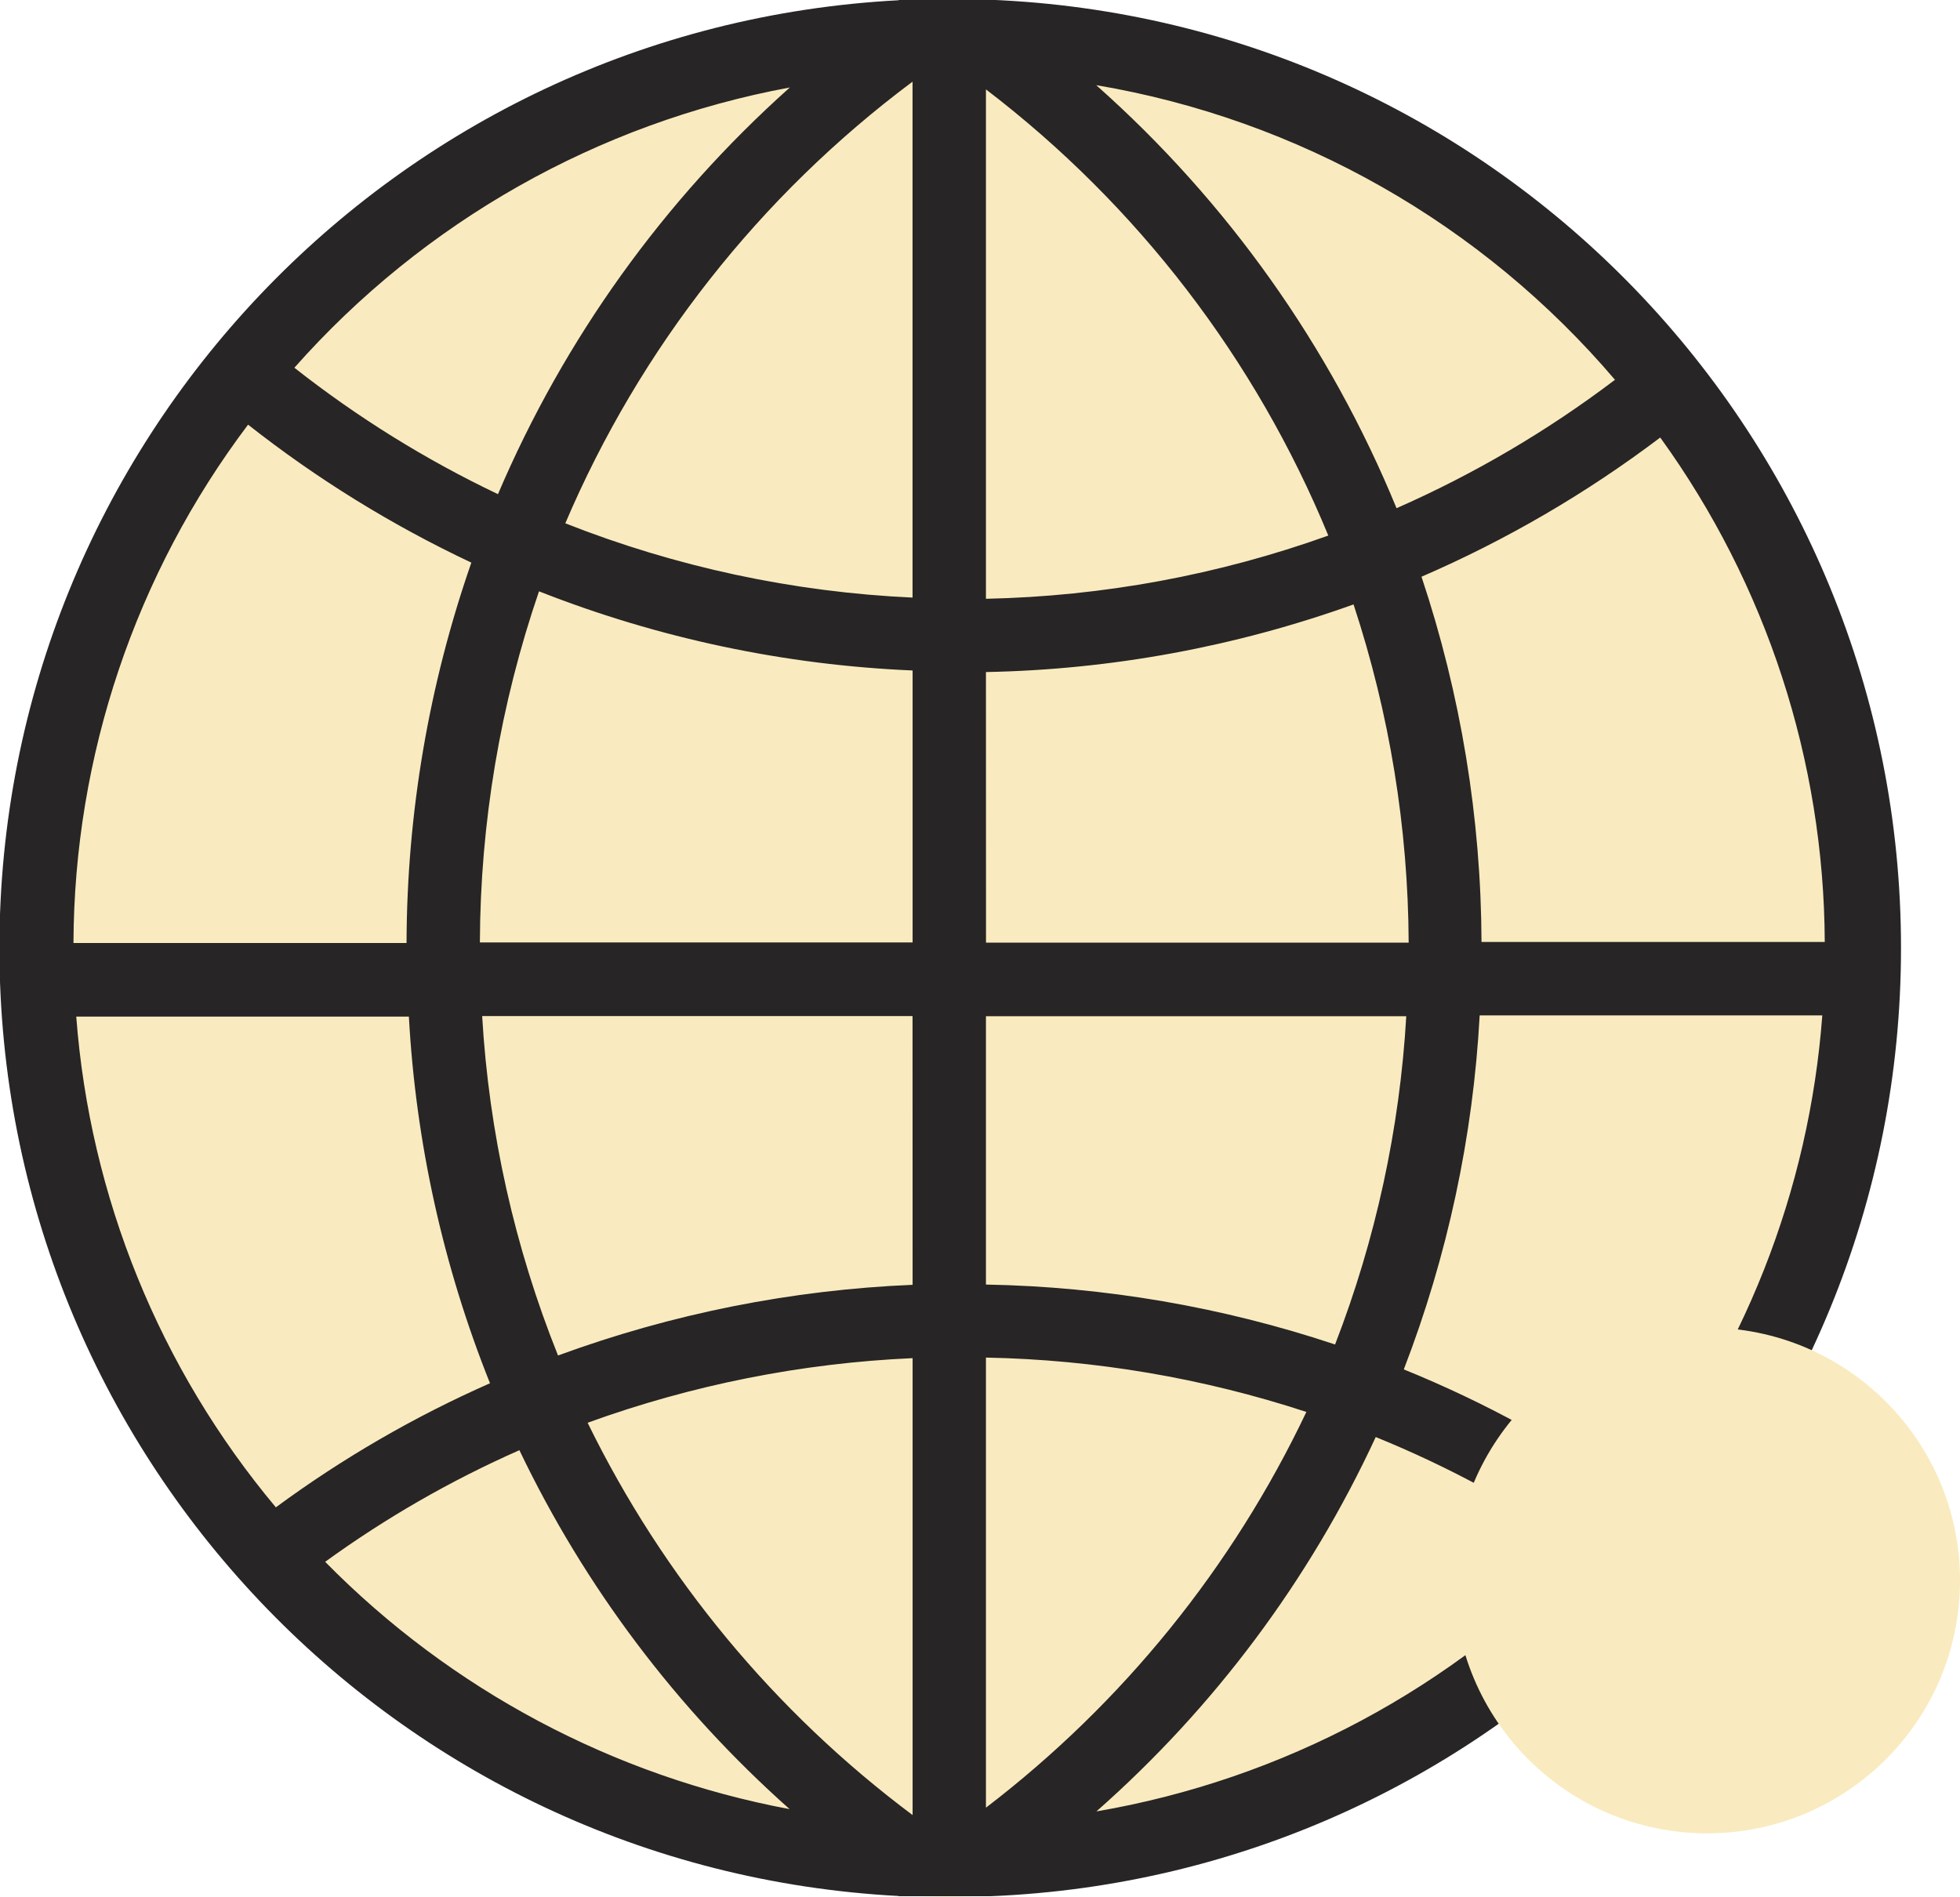
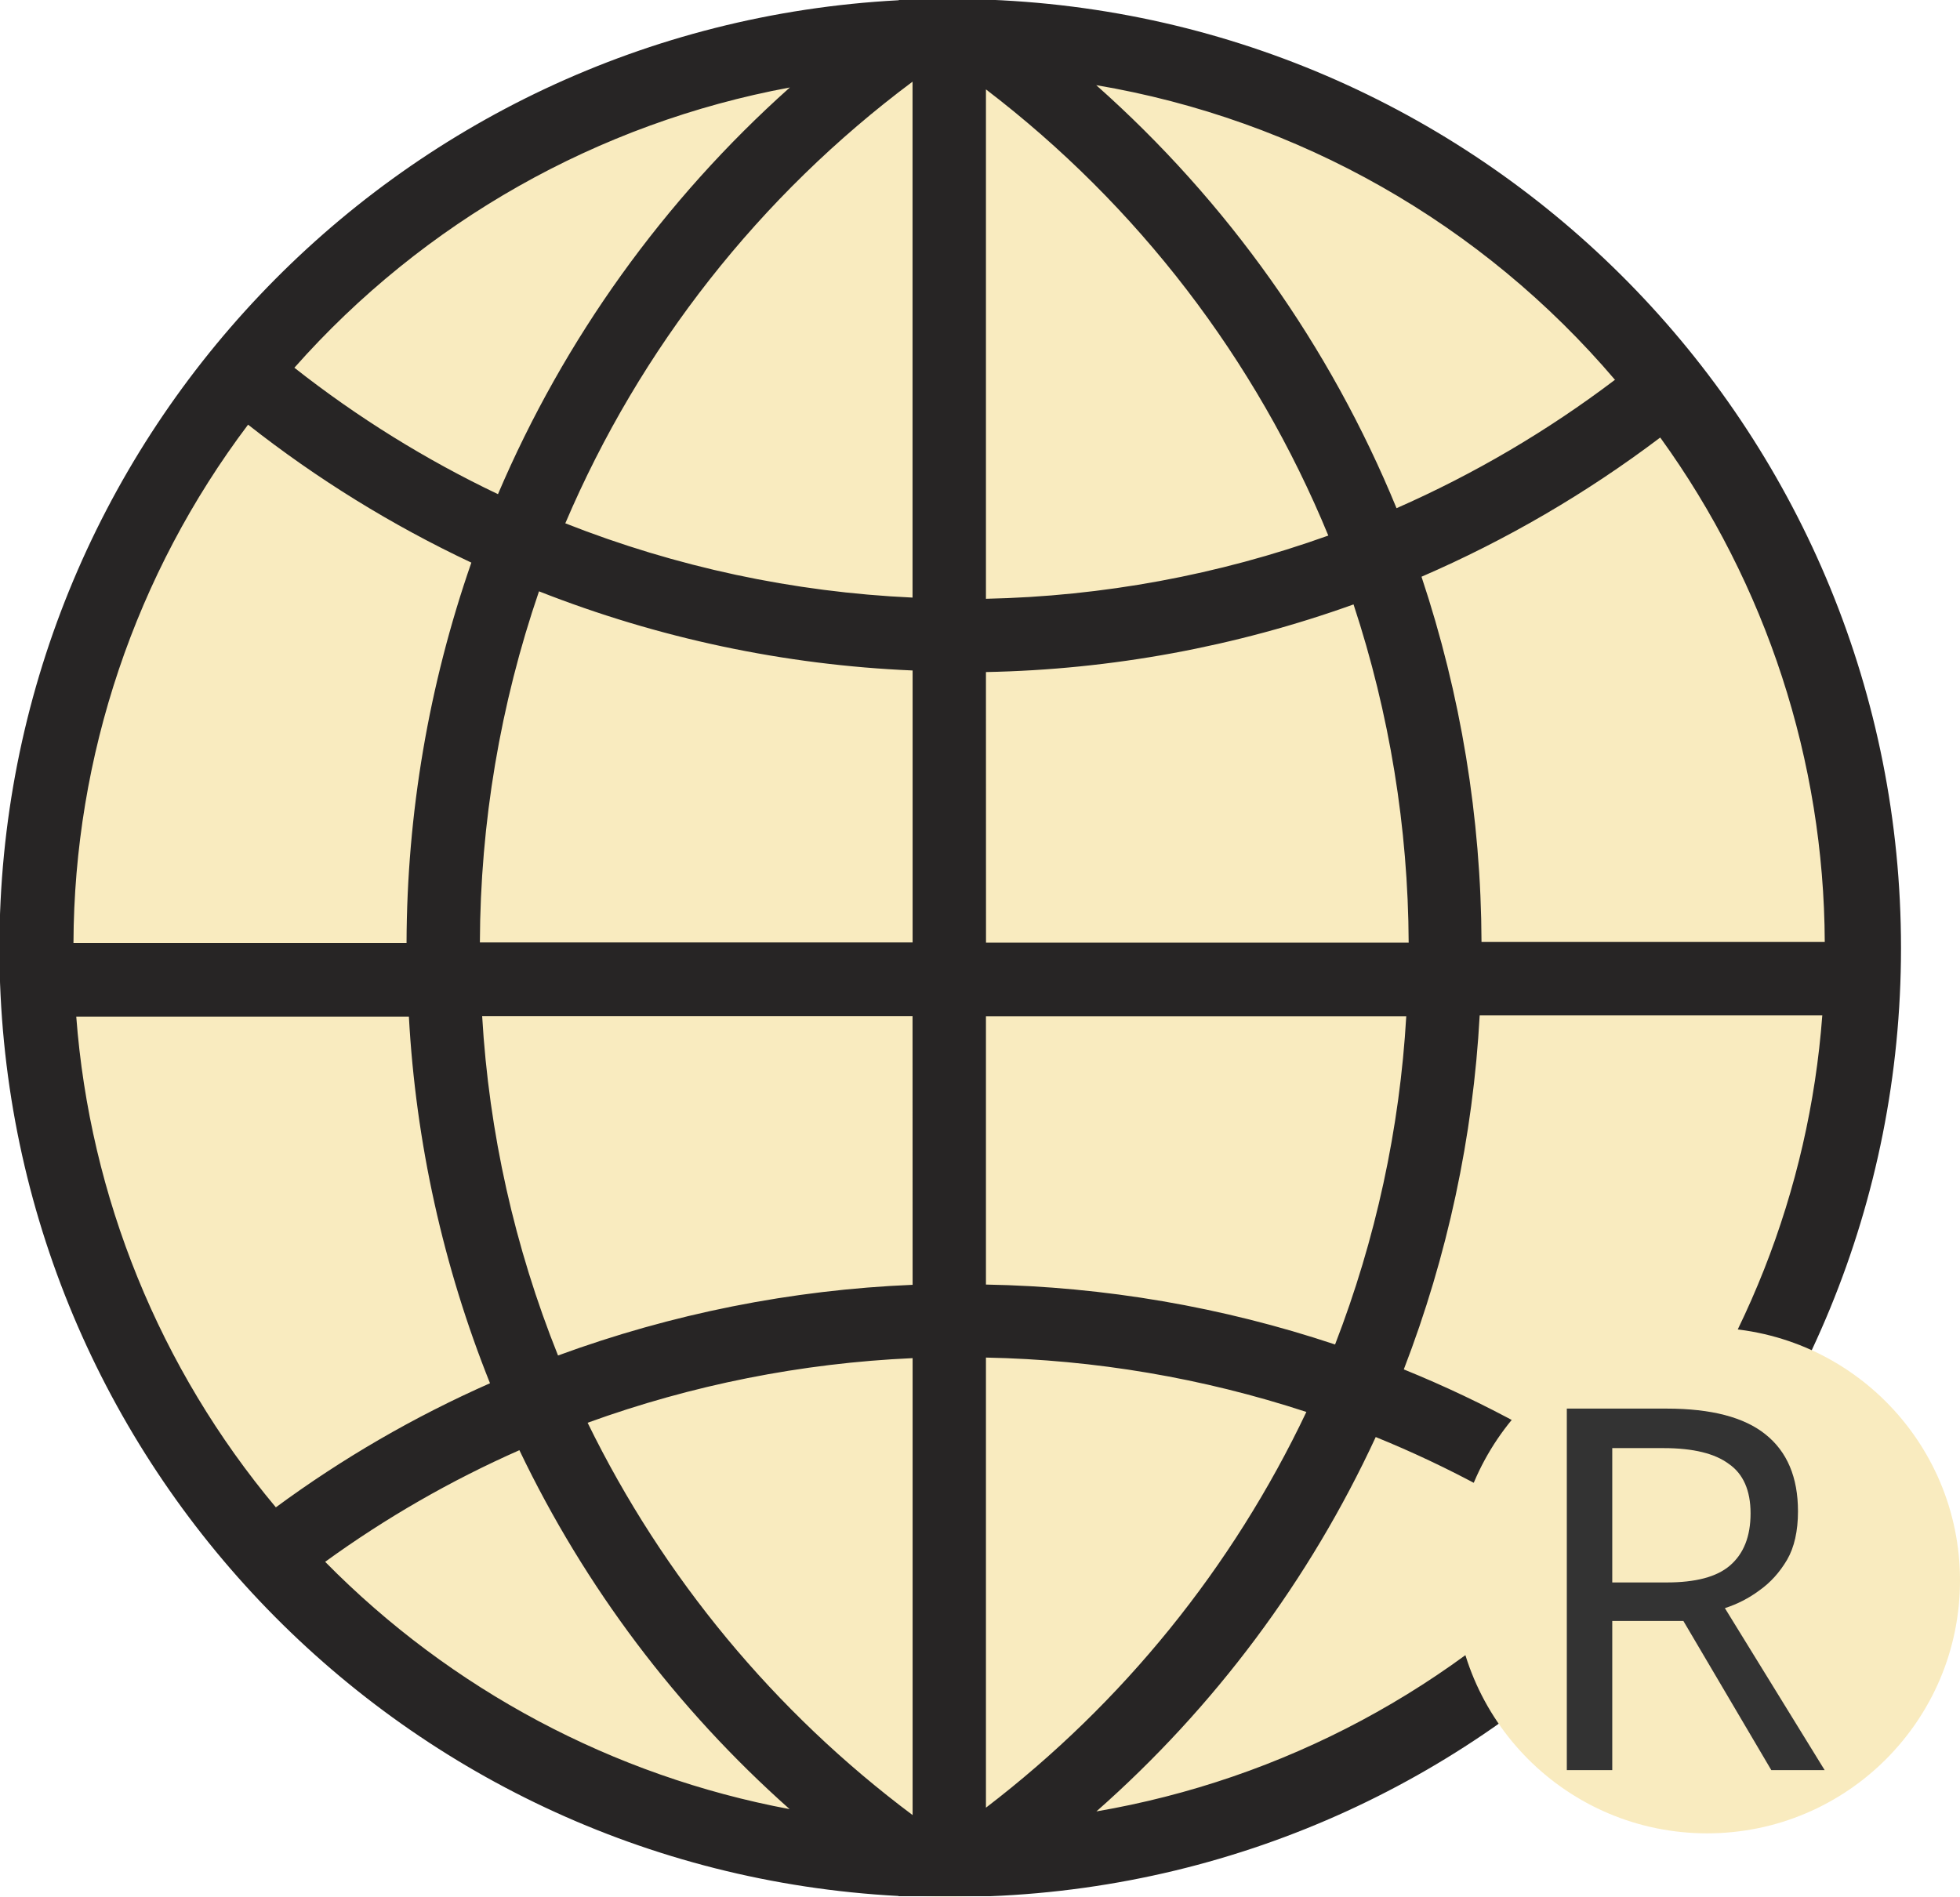
<svg xmlns="http://www.w3.org/2000/svg" width="31" height="30.001" viewBox="0 0 31 30.001">
-   <g id="그룹_1183" data-name="그룹 1183" transform="translate(-1540 -759.999)">
+   <g id="그룹_1179" data-name="그룹 1179" transform="translate(-1540 -759.999)">
    <rect id="사각형_607" data-name="사각형 607" width="30" height="30" rx="15" transform="translate(1540 760)" fill="#f9ebbf" />
    <path id="패스_2530" data-name="패스 2530" d="M219.125,148.827l1.442,0a15.012,15.012,0,0,0,0-30l-1.429,0-.014.008a15.015,15.015,0,0,0,0,29.988m-9.068-5.287a16.77,16.77,0,0,1,3.071-1.765,17.96,17.96,0,0,0,4.274,5.678,13.9,13.9,0,0,1-7.346-3.912m9.291,4.006a17.164,17.164,0,0,1-5.14-6.206,17.338,17.338,0,0,1,5.14-1.022Zm0-8.388a18.514,18.514,0,0,0-5.608,1.118,17.1,17.1,0,0,1-1.2-5.369l6.807,0Zm0-5.416-6.844,0a17.318,17.318,0,0,1,.935-5.554,18.241,18.241,0,0,0,5.909,1.252Zm2.906,13.747a17.938,17.938,0,0,0,4.419-5.923,16.865,16.865,0,0,1,3.3,1.793,13.849,13.849,0,0,1-7.723,4.13m8.491-5.008a17.915,17.915,0,0,0-3.624-1.985,18.324,18.324,0,0,0,1.2-5.6l5.419,0a13.729,13.729,0,0,1-2.994,7.585m.433-16.723a13.719,13.719,0,0,1,2.6,7.977l-5.429,0a18.476,18.476,0,0,0-.949-5.778,18.318,18.318,0,0,0,3.773-2.2m-.716-.913A17.157,17.157,0,0,1,227,126.87a18.165,18.165,0,0,0-4.75-6.692,13.788,13.788,0,0,1,8.21,4.667m-9.954-4.6a17.043,17.043,0,0,1,5.415,7.058,17.112,17.112,0,0,1-5.415,1Zm0,9.217a18.237,18.237,0,0,0,5.814-1.07,17.342,17.342,0,0,1,.872,5.35l-6.685,0Zm0,5.444,6.648,0a17.14,17.14,0,0,1-1.126,5.193,18.507,18.507,0,0,0-5.522-.948Zm0,5.4a17.343,17.343,0,0,1,5.068.86,17.14,17.14,0,0,1-5.068,6.26Zm-1.161-20.184v8.162a17.08,17.08,0,0,1-5.492-1.175,17.07,17.07,0,0,1,5.492-6.986m-1.943.094a18.184,18.184,0,0,0-4.614,6.431,17.084,17.084,0,0,1-3.22-2,13.829,13.829,0,0,1,7.835-4.433m-8.568,5.333a18.344,18.344,0,0,0,3.532,2.183,18.466,18.466,0,0,0-1.025,6.017l-5.268,0a13.7,13.7,0,0,1,2.762-8.2m-2.718,9.364,5.261,0a18.3,18.3,0,0,0,1.283,5.8,17.9,17.9,0,0,0-3.387,1.963,13.7,13.7,0,0,1-3.157-7.764" transform="translate(1335.088 641.168)" fill="#272525" />
    <circle id="타원_11" data-name="타원 11" cx="4" cy="4" r="4" transform="translate(1563 781)" fill="#f9ebbf" />
+     <text id="R" transform="translate(1564 788)" fill="#333" font-size="8" font-family="NanumSquareNeoTTF-dEb, NanumSquare Neo">
+       <tspan x="0" y="0">R</tspan>
+     </text>
  </g>
</svg>
